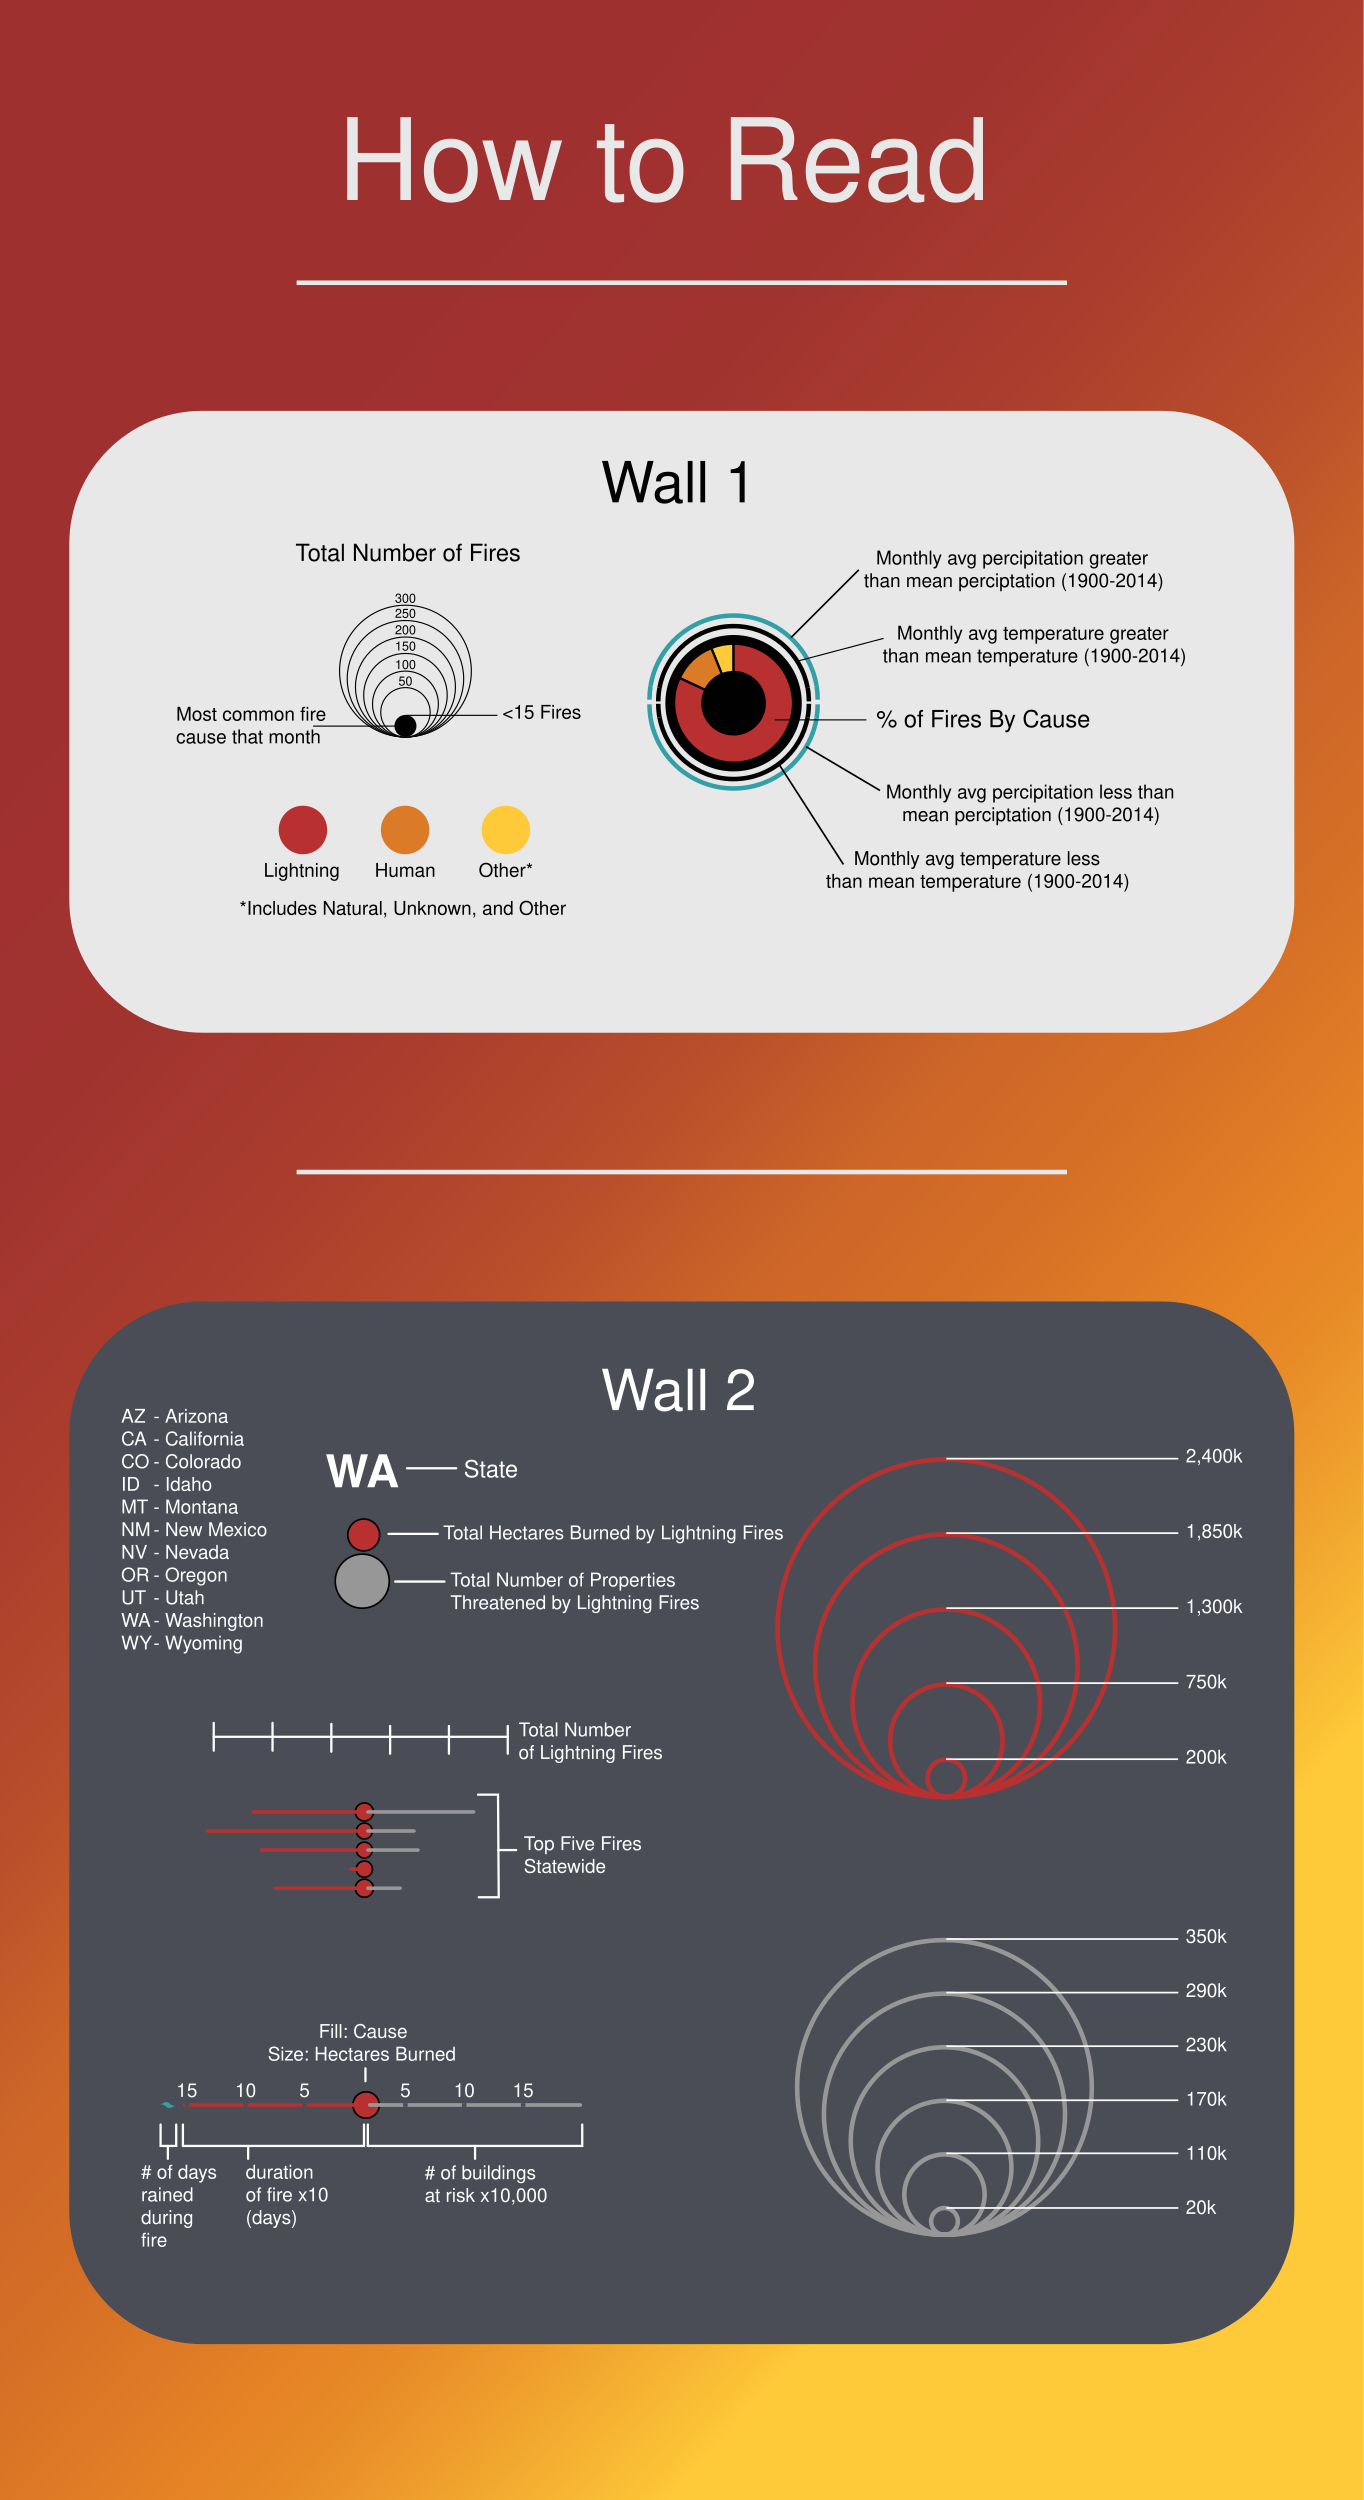
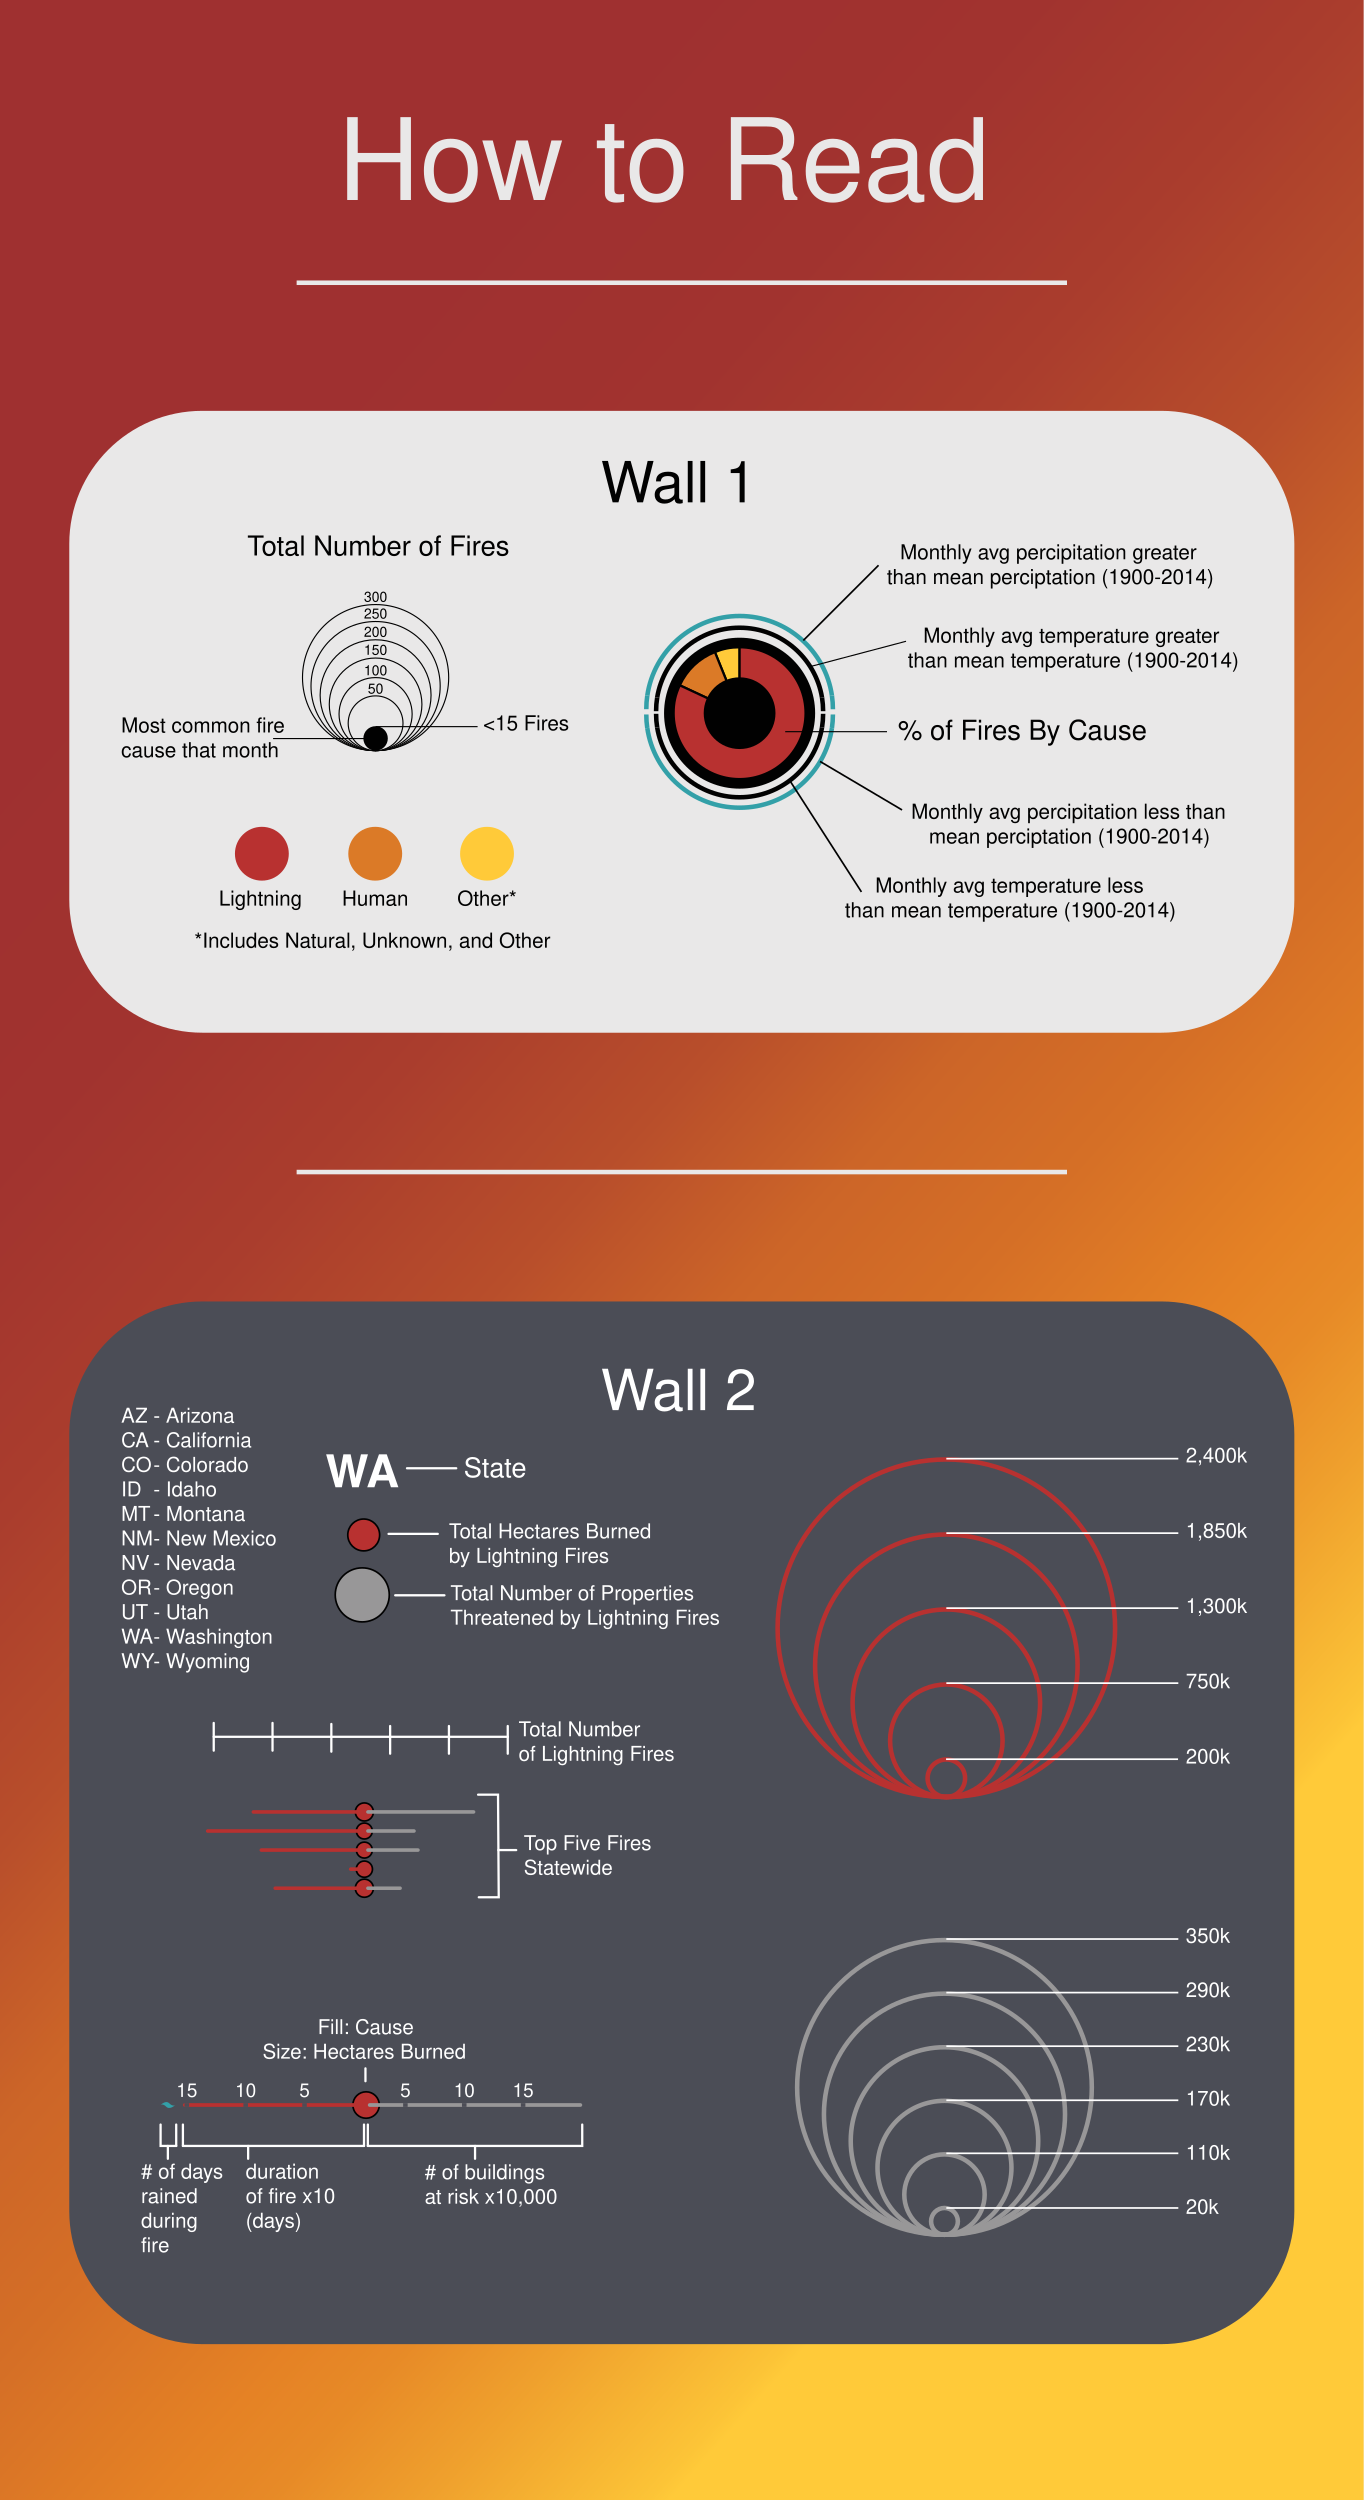
<svg xmlns="http://www.w3.org/2000/svg" id="Layer_1" data-name="Layer 1" viewBox="0 0 600 1100">
  <defs>
    <style>
      .cls-1 {
-         stroke-dasharray: 0 0 11.51 0;
-       }
- 
-       .cls-1, .cls-2, .cls-3, .cls-4, .cls-5, .cls-6, .cls-7, .cls-8, .cls-9, .cls-10, .cls-11, .cls-12, .cls-13, .cls-14, .cls-15, .cls-16, .cls-17, .cls-18, .cls-19, .cls-20 {
+         letter-spacing: -.04em;
+       }
+ 
+       .cls-2 {
+         font-size: 9.07px;
+       }
+ 
+       .cls-2, .cls-3, .cls-4, .cls-5, .cls-6, .cls-7 {
+         fill: #010101;
+       }
+ 
+       .cls-2, .cls-3, .cls-6, .cls-8, .cls-9 {
+         font-family: Helvetica-Light, Helvetica;
+       }
+ 
+       .cls-10 {
+         font-size: 50px;
+       }
+ 
+       .cls-10, .cls-11, .cls-12, .cls-13 {
+         fill: #e9e8e8;
+       }
+ 
+       .cls-10, .cls-14, .cls-5 {
+         font-family: Helvetica-Bold, Helvetica;
+       }
+ 
+       .cls-15 {
+         letter-spacing: -.02em;
+       }
+ 
+       .cls-3 {
+         font-size: 12.09px;
+       }
+ 
+       .cls-16, .cls-14, .cls-8, .cls-17, .cls-9 {
+         fill: #fff;
+       }
+ 
+       .cls-18, .cls-19 {
+         fill: #ffca39;
+       }
+ 
+       .cls-20, .cls-21 {
+         fill: #989798;
+       }
+ 
+       .cls-22, .cls-23, .cls-24 {
+         fill: #b83130;
+       }
+ 
+       .cls-25, .cls-26 {
+         fill: #db7a27;
+       }
+ 
+       .cls-27 {
+         fill: #33a0a8;
+       }
+ 
+       .cls-28 {
+         fill: #4b4d56;
+       }
+ 
+       .cls-14, .cls-5 {
+         font-size: 25px;
+       }
+ 
+       .cls-12 {
+         stroke: #e9e8e8;
+       }
+ 
+       .cls-12, .cls-29, .cls-30, .cls-31, .cls-13, .cls-32, .cls-33, .cls-7, .cls-19, .cls-26, .cls-23, .cls-34, .cls-35, .cls-36, .cls-37, .cls-38, .cls-39, .cls-24, .cls-21, .cls-40 {
        stroke-miterlimit: 10;
      }

-       .cls-1, .cls-2, .cls-6, .cls-13, .cls-14, .cls-15, .cls-16, .cls-17 {
+       .cls-12, .cls-30, .cls-34, .cls-35, .cls-36, .cls-37, .cls-38, .cls-39 {
        stroke-width: 2px;
      }

-       .cls-1, .cls-3, .cls-4, .cls-6, .cls-7, .cls-8, .cls-13, .cls-14, .cls-15, .cls-16, .cls-17, .cls-20 {
+       .cls-41 {
+         fill: url(#linear-gradient);
+       }
+ 
+       .cls-29 {
+         stroke-dasharray: 0 4;
+       }
+ 
+       .cls-29, .cls-30, .cls-31, .cls-32, .cls-33, .cls-34, .cls-35, .cls-36, .cls-37, .cls-38, .cls-39, .cls-40 {
        fill: none;
      }

-       .cls-1, .cls-5, .cls-7, .cls-9, .cls-10, .cls-11, .cls-12, .cls-13, .cls-18, .cls-19, .cls-20 {
+       .cls-29, .cls-31, .cls-33 {
+         stroke: #fff;
+       }
+ 
+       .cls-29, .cls-13, .cls-40 {
+         stroke-width: .5px;
+       }
+ 
+       .cls-30 {
+         stroke-dasharray: 0 0 11.69 0;
+       }
+ 
+       .cls-30, .cls-37 {
+         stroke: #33a0a8;
+       }
+ 
+       .cls-31 {
+         stroke-linecap: round;
+       }
+ 
+       .cls-13, .cls-32, .cls-7, .cls-19, .cls-26, .cls-23, .cls-34, .cls-39, .cls-24, .cls-21, .cls-40 {
        stroke: #010101;
      }

-       .cls-21 {
-         letter-spacing: -.04em;
-       }
- 
-       .cls-22 {
-         letter-spacing: -.02em;
-       }
- 
-       .cls-23 {
-         font-size: 50px;
-       }
- 
-       .cls-23, .cls-24, .cls-2, .cls-5 {
-         fill: #e9e8e8;
-       }
- 
-       .cls-23, .cls-25, .cls-26 {
-         font-family: Helvetica-Bold, Helvetica;
-       }
- 
-       .cls-27 {
-         font-size: 5.54px;
-       }
- 
-       .cls-27, .cls-28, .cls-26, .cls-9, .cls-29, .cls-30 {
-         fill: #010101;
-       }
- 
-       .cls-27, .cls-31, .cls-29, .cls-30 {
-         font-family: Helvetica-Light, Helvetica;
-       }
- 
-       .cls-32, .cls-25, .cls-33, .cls-31 {
-         fill: #fff;
-       }
- 
-       .cls-34, .cls-10 {
-         fill: #ffca39;
-       }
- 
-       .cls-35, .cls-19 {
-         fill: #989798;
-       }
- 
-       .cls-36, .cls-12, .cls-18 {
-         fill: #b83130;
-       }
- 
-       .cls-37, .cls-11 {
-         fill: #db7a27;
+       .cls-32, .cls-33, .cls-24, .cls-21 {
+         stroke-width: .75px;
+       }
+ 
+       .cls-6 {
+         font-size: 6.15px;
+       }
+ 
+       .cls-8 {
+         font-size: 8.32px;
+       }
+ 
+       .cls-35 {
+         stroke: #b83130;
+       }
+ 
+       .cls-36 {
+         stroke: #989798;
      }

      .cls-38 {
-         fill: #33a0a8;
+         stroke: #4c4d56;
+       }
+ 
+       .cls-17 {
+         font-family: Helvetica, Helvetica;
+         font-size: 12px;
      }

      .cls-39 {
-         fill: #4b4d56;
-       }
- 
-       .cls-25, .cls-26 {
-         font-size: 25px;
-       }
- 
-       .cls-2 {
-         stroke: #e9e8e8;
-       }
- 
-       .cls-40 {
-         fill: url(#linear-gradient);
-       }
- 
-       .cls-3 {
-         stroke-dasharray: 0 4;
-       }
- 
-       .cls-3, .cls-4, .cls-8 {
-         stroke: #fff;
-       }
- 
-       .cls-3, .cls-5, .cls-20 {
-         stroke-width: .5px;
-       }
- 
-       .cls-4 {
-         stroke-linecap: round;
-       }
- 
-       .cls-33 {
-         font-family: Helvetica, Helvetica;
-       }
- 
-       .cls-33, .cls-30 {
-         font-size: 10.39px;
-       }
- 
-       .cls-6 {
-         stroke-dasharray: 0 0 11.58 0;
-       }
- 
-       .cls-6, .cls-16 {
-         stroke: #33a0a8;
-       }
- 
-       .cls-7, .cls-8, .cls-18, .cls-19 {
-         stroke-width: .75px;
-       }
- 
-       .cls-31, .cls-29 {
-         font-size: 8.32px;
-       }
- 
-       .cls-14 {
-         stroke: #b83130;
-       }
- 
-       .cls-15 {
-         stroke: #989798;
-       }
- 
-       .cls-17 {
-         stroke: #4c4d56;
+         stroke-dasharray: 0 0 11.49 0;
+       }
+ 
+       .cls-9 {
+         font-size: 9px;
      }
    </style>
    <linearGradient id="linear-gradient" x1="22.02" y1="302.79" x2="570.2" y2="790.3" gradientTransform="matrix(1, 0, 0, 1, 0, 0)" gradientUnits="userSpaceOnUse">
      <stop offset="0" stop-color="#9f3030" />
      <stop offset=".17" stop-color="#a1332f" />
      <stop offset=".31" stop-color="#aa3d2d" />
      <stop offset=".44" stop-color="#b84e2b" />
      <stop offset=".55" stop-color="#cc6528" />
      <stop offset=".65" stop-color="#d56f26" />
      <stop offset=".77" stop-color="#e58225" />
      <stop offset=".82" stop-color="#e78a27" />
      <stop offset=".89" stop-color="#efa02d" />
      <stop offset=".99" stop-color="#fcc437" />
      <stop offset="1" stop-color="#ffca39" />
    </linearGradient>
  </defs>
-   <rect class="cls-40" width="600" height="1100" />
-   <rect class="cls-39" x="30.48" y="572.64" width="539.03" height="458.78" rx="58.53" ry="58.53" />
+   <rect class="cls-41" width="600" height="1100" />
+   <rect class="cls-28" x="30.48" y="572.64" width="539.03" height="458.78" rx="58.53" ry="58.53" />
  <g>
    <g>
-       <circle class="cls-15" cx="415.57" cy="918.47" r="64.83" />
-       <circle class="cls-15" cx="415.57" cy="977.4" r="5.89" />
-       <circle class="cls-15" cx="415.57" cy="965.61" r="17.68" />
-       <circle class="cls-15" cx="415.57" cy="953.83" r="29.47" />
-       <circle class="cls-15" cx="415.57" cy="942.04" r="41.25" />
-       <circle class="cls-15" cx="415.57" cy="930.25" r="53.04" />
-       <circle class="cls-14" cx="416.39" cy="716.42" r="74.25" />
-       <circle class="cls-14" cx="416.39" cy="782.42" r="8.25" />
-       <circle class="cls-14" cx="416.39" cy="765.92" r="24.75" />
-       <circle class="cls-14" cx="416.39" cy="749.42" r="41.25" />
-       <circle class="cls-14" cx="416.39" cy="732.92" r="57.75" />
-       <line class="cls-8" x1="416.27" y1="774.05" x2="518.34" y2="774.05" />
-       <line class="cls-8" x1="416.39" y1="971.51" x2="518.46" y2="971.51" />
-       <line class="cls-8" x1="416.39" y1="947.46" x2="518.46" y2="947.46" />
-       <line class="cls-8" x1="416.39" y1="924.12" x2="518.46" y2="924.12" />
-       <line class="cls-8" x1="416.39" y1="900.32" x2="518.46" y2="900.32" />
-       <line class="cls-8" x1="416.39" y1="876.74" x2="518.46" y2="876.74" />
-       <line class="cls-8" x1="416.39" y1="853.17" x2="518.46" y2="853.17" />
-       <line class="cls-8" x1="416.39" y1="740.58" x2="518.46" y2="740.58" />
-       <line class="cls-8" x1="416.39" y1="707.58" x2="518.46" y2="707.58" />
-       <line class="cls-8" x1="416.39" y1="674.58" x2="518.46" y2="674.58" />
-       <line class="cls-8" x1="416.39" y1="641.81" x2="518.46" y2="641.81" />
-       <text class="cls-31" transform="translate(521.74 854.84)">
+       <circle class="cls-36" cx="415.57" cy="918.47" r="64.83" />
+       <circle class="cls-36" cx="415.57" cy="977.4" r="5.89" />
+       <circle class="cls-36" cx="415.57" cy="965.61" r="17.68" />
+       <circle class="cls-36" cx="415.57" cy="953.83" r="29.47" />
+       <circle class="cls-36" cx="415.57" cy="942.04" r="41.25" />
+       <circle class="cls-36" cx="415.57" cy="930.25" r="53.04" />
+       <circle class="cls-35" cx="416.39" cy="716.42" r="74.25" />
+       <circle class="cls-35" cx="416.39" cy="782.42" r="8.25" />
+       <circle class="cls-35" cx="416.39" cy="765.92" r="24.75" />
+       <circle class="cls-35" cx="416.39" cy="749.42" r="41.25" />
+       <circle class="cls-35" cx="416.39" cy="732.92" r="57.75" />
+       <line class="cls-33" x1="416.27" y1="774.05" x2="518.34" y2="774.05" />
+       <line class="cls-33" x1="416.39" y1="971.51" x2="518.46" y2="971.51" />
+       <line class="cls-33" x1="416.39" y1="947.46" x2="518.46" y2="947.46" />
+       <line class="cls-33" x1="416.39" y1="924.12" x2="518.46" y2="924.12" />
+       <line class="cls-33" x1="416.39" y1="900.32" x2="518.46" y2="900.32" />
+       <line class="cls-33" x1="416.39" y1="876.74" x2="518.46" y2="876.74" />
+       <line class="cls-33" x1="416.39" y1="853.17" x2="518.46" y2="853.17" />
+       <line class="cls-33" x1="416.39" y1="740.58" x2="518.46" y2="740.58" />
+       <line class="cls-33" x1="416.39" y1="707.58" x2="518.46" y2="707.58" />
+       <line class="cls-33" x1="416.39" y1="674.58" x2="518.46" y2="674.58" />
+       <line class="cls-33" x1="416.39" y1="641.81" x2="518.46" y2="641.81" />
+       <text class="cls-9" transform="translate(521.74 854.84)">
        <tspan x="0" y="0">350k</tspan>
      </text>
-       <text class="cls-31" transform="translate(521.74 643.48)">
+       <text class="cls-9" transform="translate(521.74 643.48)">
        <tspan x="0" y="0">2,400k</tspan>
      </text>
-       <text class="cls-31" transform="translate(521.74 676.6)">
+       <text class="cls-9" transform="translate(521.74 676.6)">
        <tspan x="0" y="0">1,850k</tspan>
      </text>
-       <text class="cls-31" transform="translate(521.74 709.72)">
+       <text class="cls-9" transform="translate(521.74 709.72)">
        <tspan x="0" y="0">1,300k</tspan>
      </text>
-       <text class="cls-31" transform="translate(521.74 742.84)">
+       <text class="cls-9" transform="translate(521.74 742.84)">
        <tspan x="0" y="0">750k</tspan>
      </text>
-       <text class="cls-31" transform="translate(521.74 775.96)">
+       <text class="cls-9" transform="translate(521.74 775.96)">
        <tspan x="0" y="0">200k</tspan>
      </text>
-       <text class="cls-31" transform="translate(521.74 878.7)">
+       <text class="cls-9" transform="translate(521.74 878.7)">
        <tspan x="0" y="0">290k</tspan>
      </text>
-       <text class="cls-31" transform="translate(521.74 902.55)">
+       <text class="cls-9" transform="translate(521.74 902.55)">
        <tspan x="0" y="0">230k</tspan>
      </text>
-       <text class="cls-31" transform="translate(521.74 926.41)">
+       <text class="cls-9" transform="translate(521.74 926.41)">
        <tspan x="0" y="0">170k</tspan>
      </text>
-       <text class="cls-31" transform="translate(521.74 950.27)">
+       <text class="cls-9" transform="translate(521.74 950.27)">
        <tspan x="0" y="0">110k</tspan>
      </text>
-       <text class="cls-31" transform="translate(521.74 974.12)">
+       <text class="cls-9" transform="translate(521.74 974.12)">
        <tspan x="0" y="0">20k</tspan>
      </text>
    </g>
    <g>
      <g>
-         <circle class="cls-18" cx="161.08" cy="926.21" r="5.82" />
-         <path class="cls-38" d="M70.66,926.24s2.23-2.37,3.82-.78c1.59,1.59,2.58,.78,2.58,.78,0,0-2.33,2.3-3.92,.71-1.59-1.59-2.48-.71-2.48-.71Z" />
-         <rect class="cls-35" x="161.85" y="925.38" width="94.33" height="1.65" rx=".83" ry=".83" />
-         <line class="cls-17" x1="178.37" y1="927.03" x2="178.37" y2="925.38" />
-         <line class="cls-17" x1="204.27" y1="927.03" x2="204.27" y2="925.38" />
-         <line class="cls-17" x1="230.17" y1="925.38" x2="230.17" y2="927.03" />
-         <rect class="cls-36" x="80.48" y="925.38" width="79.67" height="1.65" rx=".83" ry=".83" />
-         <line class="cls-17" x1="82.2" y1="925.38" x2="82.2" y2="927.03" />
-         <line class="cls-17" x1="108.1" y1="925.38" x2="108.1" y2="927.03" />
-         <line class="cls-17" x1="133.99" y1="927.03" x2="133.99" y2="925.38" />
-         <text class="cls-31" transform="translate(176.06 922.66)">
+         <circle class="cls-24" cx="161.08" cy="926.21" r="5.82" />
+         <path class="cls-27" d="M70.66,926.24s2.23-2.37,3.82-.78c1.59,1.59,2.58,.78,2.58,.78,0,0-2.33,2.3-3.92,.71-1.59-1.59-2.48-.71-2.48-.71Z" />
+         <rect class="cls-20" x="161.85" y="925.38" width="94.33" height="1.65" rx=".83" ry=".83" />
+         <line class="cls-38" x1="178.37" y1="927.03" x2="178.37" y2="925.38" />
+         <line class="cls-38" x1="204.27" y1="927.03" x2="204.27" y2="925.38" />
+         <line class="cls-38" x1="230.17" y1="925.38" x2="230.17" y2="927.03" />
+         <rect class="cls-22" x="80.48" y="925.38" width="79.67" height="1.65" rx=".83" ry=".83" />
+         <line class="cls-38" x1="82.2" y1="925.38" x2="82.2" y2="927.03" />
+         <line class="cls-38" x1="108.1" y1="925.38" x2="108.1" y2="927.03" />
+         <line class="cls-38" x1="133.99" y1="927.03" x2="133.99" y2="925.38" />
+         <text class="cls-8" transform="translate(176.06 922.66)">
          <tspan x="0" y="0">5</tspan>
        </text>
-         <text class="cls-31" transform="translate(199.65 922.66)">
+         <text class="cls-8" transform="translate(199.65 922.66)">
          <tspan x="0" y="0">10</tspan>
        </text>
-         <text class="cls-31" transform="translate(225.54 922.66)">
+         <text class="cls-8" transform="translate(225.54 922.66)">
          <tspan x="0" y="0">15</tspan>
        </text>
-         <text class="cls-31" transform="translate(77.58 922.66)">
+         <text class="cls-8" transform="translate(77.58 922.66)">
          <tspan x="0" y="0">15</tspan>
        </text>
-         <text class="cls-31" transform="translate(103.47 922.66)">
+         <text class="cls-8" transform="translate(103.47 922.66)">
          <tspan x="0" y="0">10</tspan>
        </text>
-         <text class="cls-31" transform="translate(131.68 922.66)">
+         <text class="cls-8" transform="translate(131.68 922.66)">
          <tspan x="0" y="0">5</tspan>
        </text>
-         <text class="cls-31" transform="translate(108.1 958.56)">
+         <text class="cls-9" transform="translate(108.1 958.56)">
          <tspan x="0" y="0">duration </tspan>
-           <tspan x="0" y="9.98">of fire x10 </tspan>
-           <tspan x="0" y="19.96">(days)</tspan>
-         </text>
-         <text class="cls-31" transform="translate(62.06 958.56)">
+           <tspan x="0" y="10.8">of fire x10 </tspan>
+           <tspan x="0" y="21.6">(days)</tspan>
+         </text>
+         <text class="cls-9" transform="translate(62.06 958.56)">
          <tspan x="0" y="0"># of days </tspan>
-           <tspan x="0" y="9.98">rained </tspan>
-           <tspan x="0" y="19.96">during </tspan>
-           <tspan x="0" y="29.94">fir</tspan>
-           <tspan class="cls-22" x="6.93" y="29.94">e</tspan>
-         </text>
-         <polyline class="cls-4" points="160.16 944.21 120.32 944.21 80.49 944.21" />
-         <polyline class="cls-4" points="256.18 934.81 256.18 944.21 161.85 944.21" />
-         <polyline class="cls-4" points="70.66 934.81 70.66 944.21 77.53 944.21" />
-         <line class="cls-4" x1="77.53" y1="944.21" x2="77.53" y2="934.81" />
-         <line class="cls-4" x1="73.86" y1="944.21" x2="73.86" y2="949.86" />
-         <line class="cls-4" x1="80.48" y1="934.81" x2="80.48" y2="944.21" />
-         <text class="cls-31" transform="translate(186.87 958.83)">
+           <tspan x="0" y="10.8">rained </tspan>
+           <tspan x="0" y="21.6">during </tspan>
+           <tspan x="0" y="32.4">fir</tspan>
+           <tspan class="cls-15" x="7.5" y="32.4">e</tspan>
+         </text>
+         <polyline class="cls-31" points="160.16 944.21 120.32 944.21 80.49 944.21" />
+         <polyline class="cls-31" points="256.18 934.81 256.18 944.21 161.85 944.21" />
+         <polyline class="cls-31" points="70.66 934.81 70.66 944.21 77.53 944.21" />
+         <line class="cls-31" x1="77.53" y1="944.21" x2="77.53" y2="934.81" />
+         <line class="cls-31" x1="73.86" y1="944.21" x2="73.86" y2="949.86" />
+         <line class="cls-31" x1="80.48" y1="934.81" x2="80.48" y2="944.21" />
+         <text class="cls-9" transform="translate(186.87 958.83)">
          <tspan x="0" y="0"># of buildings </tspan>
-           <tspan x="0" y="9.98">at risk x10,000</tspan>
-         </text>
-         <line class="cls-4" x1="209.02" y1="944.21" x2="209.02" y2="949.86" />
-         <line class="cls-4" x1="160.16" y1="934.81" x2="160.16" y2="944.21" />
-         <line class="cls-4" x1="161.85" y1="934.81" x2="161.85" y2="944.21" />
-         <text class="cls-31" transform="translate(140.23 896.66)">
+           <tspan x="0" y="10.8">at risk x10,000</tspan>
+         </text>
+         <line class="cls-31" x1="209.02" y1="944.21" x2="209.02" y2="949.86" />
+         <line class="cls-31" x1="160.16" y1="934.81" x2="160.16" y2="944.21" />
+         <line class="cls-31" x1="161.85" y1="934.81" x2="161.85" y2="944.21" />
+         <text class="cls-9" transform="translate(139.79 895)">
          <tspan x="0" y="0">Fill: Cause</tspan>
-           <tspan x="-22.41" y="9.98">Size: Hectares Burned</tspan>
-         </text>
-         <line class="cls-4" x1="160.8" y1="910.08" x2="160.8" y2="915.73" />
-         <line class="cls-4" x1="109.18" y1="949.86" x2="109.18" y2="944.21" />
+           <tspan x="-24.26" y="10.8">Size: Hectares Burned</tspan>
+         </text>
+         <line class="cls-31" x1="160.8" y1="910.08" x2="160.8" y2="915.73" />
+         <line class="cls-31" x1="109.18" y1="949.86" x2="109.18" y2="944.21" />
      </g>
      <g>
        <g id="ID_murphy_complex" data-name="ID murphy complex">
-           <circle class="cls-18" cx="160.32" cy="797.26" r="3.98" />
-           <rect class="cls-36" x="110.7" y="796.47" width="48.93" height="1.57" rx=".79" ry=".79" />
-           <rect class="cls-35" x="161.1" y="796.47" width="48.06" height="1.57" rx=".79" ry=".79" />
+           <circle class="cls-24" cx="160.32" cy="797.26" r="3.98" />
+           <rect class="cls-22" x="110.7" y="796.47" width="48.93" height="1.57" rx=".79" ry=".79" />
+           <rect class="cls-20" x="161.1" y="796.47" width="48.06" height="1.57" rx=".79" ry=".79" />
        </g>
        <g id="ID_mustang_complex" data-name="ID mustang complex">
-           <circle class="cls-18" cx="160.32" cy="830.82" r="3.98" />
-           <rect class="cls-36" x="120.31" y="830.03" width="39.32" height="1.57" rx=".79" ry=".79" />
-           <rect class="cls-35" x="161.1" y="830.03" width="15.73" height="1.57" rx=".79" ry=".79" />
+           <circle class="cls-24" cx="160.32" cy="830.82" r="3.98" />
+           <rect class="cls-22" x="120.31" y="830.03" width="39.32" height="1.57" rx=".79" ry=".79" />
+           <rect class="cls-20" x="161.1" y="830.03" width="15.73" height="1.57" rx=".79" ry=".79" />
        </g>
        <g id="ID_long_butte" data-name="ID long butte">
-           <path class="cls-35" d="M161.1,823.21h.09c.43,0,.79-.35,.79-.79h0c0-.43-.35-.79-.79-.79h-.09" />
-           <circle class="cls-18" cx="160.32" cy="822.43" r="3.57" />
-           <rect class="cls-36" x="153.52" y="821.64" width="6.12" height="1.57" rx=".79" ry=".79" />
+           <path class="cls-20" d="M161.1,823.21h.09c.43,0,.79-.35,.79-.79h0c0-.43-.35-.79-.79-.79h-.09" />
+           <circle class="cls-24" cx="160.32" cy="822.43" r="3.57" />
+           <rect class="cls-22" x="153.52" y="821.64" width="6.12" height="1.57" rx=".79" ry=".79" />
        </g>
        <g id="ID_cascade_complex" data-name="ID cascade complex">
-           <circle class="cls-18" cx="160.32" cy="814.04" r="3.51" />
-           <rect class="cls-36" x="114.2" y="813.25" width="45.44" height="1.57" rx=".79" ry=".79" />
-           <rect class="cls-35" x="161.1" y="813.25" width="23.59" height="1.57" rx=".79" ry=".79" />
+           <circle class="cls-24" cx="160.32" cy="814.04" r="3.51" />
+           <rect class="cls-22" x="114.2" y="813.25" width="45.44" height="1.57" rx=".79" ry=".79" />
+           <rect class="cls-20" x="161.1" y="813.25" width="23.59" height="1.57" rx=".79" ry=".79" />
        </g>
        <g id="ID_east_zone_complex" data-name="ID east zone complex">
-           <circle class="cls-18" cx="160.32" cy="805.65" r="3.51" />
-           <rect class="cls-36" x="90.6" y="804.86" width="69.03" height="1.57" rx=".79" ry=".79" />
-           <rect class="cls-35" x="161.1" y="804.86" width="21.85" height="1.57" rx=".79" ry=".79" />
+           <circle class="cls-24" cx="160.32" cy="805.65" r="3.51" />
+           <rect class="cls-22" x="90.6" y="804.86" width="69.03" height="1.57" rx=".79" ry=".79" />
+           <rect class="cls-20" x="161.1" y="804.86" width="21.85" height="1.57" rx=".79" ry=".79" />
        </g>
      </g>
-       <path class="cls-32" d="M146.7,639.91l1.91,8.29,.42,2.31,.42-2.26,1.64-8.34h3.19l1.72,8.29,.44,2.31,.45-2.22,1.93-8.38h3.08l-4.07,14.48h-2.9l-1.75-8.47-.51-2.8-.51,2.8-1.75,8.47h-2.81l-4.1-14.48h3.21Z" />
-       <path class="cls-32" d="M166.75,639.91h3.42l5.12,14.48h-3.28l-.96-2.98h-5.33l-.98,2.98h-3.16l5.17-14.48Zm-.2,9.01h3.71l-1.83-5.7-1.88,5.7Z" />
-       <line class="cls-3" x1="160.03" y1="660.16" x2="160.03" y2="789.47" />
-       <circle class="cls-18" cx="160.03" cy="675.38" r="7.01" />
-       <circle class="cls-19" cx="159.39" cy="695.71" r="11.89" />
-       <line class="cls-4" x1="179.08" y1="646.04" x2="200.74" y2="646.04" />
-       <text class="cls-33" transform="translate(204.03 649.97)">
+       <path class="cls-16" d="M146.7,639.91l1.91,8.29,.42,2.31,.42-2.26,1.64-8.34h3.19l1.72,8.29,.44,2.31,.45-2.22,1.93-8.38h3.08l-4.07,14.48h-2.9l-1.75-8.47-.51-2.8-.51,2.8-1.75,8.47h-2.81l-4.1-14.48h3.21Z" />
+       <path class="cls-16" d="M166.75,639.91h3.42l5.12,14.48h-3.28l-.96-2.98h-5.33l-.98,2.98h-3.16l5.17-14.48Zm-.2,9.01h3.71l-1.83-5.7-1.88,5.7Z" />
+       <line class="cls-29" x1="160.03" y1="660.16" x2="160.03" y2="789.47" />
+       <circle class="cls-24" cx="160.03" cy="675.38" r="7.01" />
+       <circle class="cls-21" cx="159.39" cy="701.75" r="11.89" />
+       <line class="cls-31" x1="179.08" y1="646.04" x2="200.74" y2="646.04" />
+       <text class="cls-17" transform="translate(204.03 649.97)">
        <tspan x="0" y="0">State</tspan>
      </text>
-       <line class="cls-4" x1="170.96" y1="674.91" x2="192.62" y2="674.91" />
-       <text class="cls-31" transform="translate(195.01 677.27)">
-         <tspan x="0" y="0">Total Hectares Burned by Lightning Fires</tspan>
-       </text>
-       <text class="cls-31" transform="translate(228.17 763.95)">
+       <line class="cls-31" x1="170.96" y1="674.91" x2="192.62" y2="674.91" />
+       <text class="cls-9" transform="translate(197.53 676.83)">
+         <tspan x="0" y="0">Total Hectares Burned</tspan>
+         <tspan x="0" y="10.8">by Lightning Fires</tspan>
+       </text>
+       <text class="cls-9" transform="translate(228.17 763.95)">
        <tspan x="0" y="0">Total Number</tspan>
-         <tspan x="0" y="9.98">of Lightning Fires</tspan>
-       </text>
-       <line class="cls-4" x1="173.89" y1="695.89" x2="195.55" y2="695.89" />
-       <text class="cls-31" transform="translate(198.17 698.02)">
+         <tspan x="0" y="10.8">of Lightning Fires</tspan>
+       </text>
+       <line class="cls-31" x1="173.89" y1="701.93" x2="195.55" y2="701.93" />
+       <text class="cls-9" transform="translate(198.17 704.06)">
        <tspan x="0" y="0">Total Number of Properties</tspan>
-         <tspan x="0" y="9.98">Threatened by Lightning Fires</tspan>
-       </text>
-       <line class="cls-4" x1="94.04" y1="764.19" x2="223.45" y2="764.19" />
-       <line class="cls-4" x1="94.04" y1="758.1" x2="94.04" y2="770.28" />
-       <line class="cls-4" x1="119.91" y1="758.1" x2="119.91" y2="770.28" />
-       <line class="cls-4" x1="145.79" y1="758.55" x2="145.79" y2="770.73" />
-       <line class="cls-4" x1="171.66" y1="759.45" x2="171.66" y2="771.63" />
-       <line class="cls-4" x1="197.53" y1="759.45" x2="197.53" y2="771.63" />
-       <line class="cls-4" x1="223.41" y1="759.45" x2="223.41" y2="771.63" />
-       <polyline class="cls-4" points="210.36 789.66 219.13 789.66 219.44 834.8 210.67 834.8" />
-       <text class="cls-31" transform="translate(230.45 814.04)">
+         <tspan x="0" y="10.8">Threatened by Lightning Fires</tspan>
+       </text>
+       <line class="cls-31" x1="94.04" y1="764.19" x2="223.45" y2="764.19" />
+       <line class="cls-31" x1="94.04" y1="758.1" x2="94.04" y2="770.28" />
+       <line class="cls-31" x1="119.91" y1="758.1" x2="119.91" y2="770.28" />
+       <line class="cls-31" x1="145.79" y1="758.55" x2="145.79" y2="770.73" />
+       <line class="cls-31" x1="171.66" y1="759.45" x2="171.66" y2="771.63" />
+       <line class="cls-31" x1="197.53" y1="759.45" x2="197.53" y2="771.63" />
+       <line class="cls-31" x1="223.41" y1="759.45" x2="223.41" y2="771.63" />
+       <polyline class="cls-31" points="210.36 789.66 219.13 789.66 219.44 834.8 210.67 834.8" />
+       <text class="cls-9" transform="translate(230.45 814.04)">
        <tspan x="0" y="0">Top Five Fires</tspan>
-         <tspan x="0" y="9.98">Statewide</tspan>
-       </text>
-       <line class="cls-4" x1="219.3" y1="814.04" x2="227.13" y2="814.04" />
-     </g>
-     <text class="cls-31" transform="translate(53.29 625.98)">
+         <tspan x="0" y="10.8">Statewide</tspan>
+       </text>
+       <line class="cls-31" x1="219.3" y1="814.04" x2="227.13" y2="814.04" />
+     </g>
+     <text class="cls-9" transform="translate(53.29 625.98)">
      <tspan x="0" y="0">AZ</tspan>
-       <tspan x="0" y="9.98">CA</tspan>
-       <tspan x="0" y="19.96">CO</tspan>
-       <tspan x="0" y="29.94">ID</tspan>
-       <tspan x="0" y="39.91">MT</tspan>
-       <tspan x="0" y="49.89">NM</tspan>
-       <tspan x="0" y="59.87">NV</tspan>
-       <tspan x="0" y="69.85">OR</tspan>
-       <tspan x="0" y="79.83">UT</tspan>
-       <tspan x="0" y="89.81">WA</tspan>
-       <tspan x="0" y="99.78">WY</tspan>
-     </text>
-     <text class="cls-31" transform="translate(67.48 625.98)">
+       <tspan x="0" y="10.8">CA</tspan>
+       <tspan x="0" y="21.6">CO</tspan>
+       <tspan x="0" y="32.4">ID</tspan>
+       <tspan x="0" y="43.2">MT</tspan>
+       <tspan x="0" y="54">NM</tspan>
+       <tspan x="0" y="64.8">NV</tspan>
+       <tspan x="0" y="75.6">OR</tspan>
+       <tspan x="0" y="86.4">UT</tspan>
+       <tspan x="0" y="97.2">WA</tspan>
+       <tspan x="0" y="108">WY</tspan>
+     </text>
+     <text class="cls-9" transform="translate(67.48 625.98)">
      <tspan x="0" y="0">- Arizona</tspan>
-       <tspan x="0" y="9.98">- California</tspan>
-       <tspan x="0" y="19.96">- Colorado</tspan>
-       <tspan x="0" y="29.94">- Idaho</tspan>
-       <tspan x="0" y="39.91">- Montana</tspan>
-       <tspan x="0" y="49.89">- New Mexico</tspan>
-       <tspan x="0" y="59.87">- Nevada</tspan>
-       <tspan x="0" y="69.85">- Oregon</tspan>
-       <tspan x="0" y="79.83">- Utah</tspan>
-       <tspan x="0" y="89.81">- Washington</tspan>
-       <tspan x="0" y="99.78">- Wyoming</tspan>
+       <tspan x="0" y="10.8">- California</tspan>
+       <tspan x="0" y="21.6">- Colorado</tspan>
+       <tspan x="0" y="32.4">- Idaho</tspan>
+       <tspan x="0" y="43.2">- Montana</tspan>
+       <tspan x="0" y="54">- New Mexico</tspan>
+       <tspan x="0" y="64.8">- Nevada</tspan>
+       <tspan x="0" y="75.6">- Oregon</tspan>
+       <tspan x="0" y="86.4">- Utah</tspan>
+       <tspan x="0" y="97.2">- Washington</tspan>
+       <tspan x="0" y="108">- Wyoming</tspan>
    </text>
  </g>
  <g>
-     <rect class="cls-24" x="30.48" y="180.77" width="539.03" height="273.62" rx="58.53" ry="58.53" />
-     <text class="cls-30" transform="translate(385.57 319.96)">
+     <rect class="cls-11" x="30.48" y="180.77" width="539.03" height="273.62" rx="58.53" ry="58.53" />
+     <text class="cls-3" transform="translate(395.08 325.49)">
      <tspan x="0" y="0">% of Fires By Cause</tspan>
    </text>
-     <circle class="cls-9" cx="322.77" cy="309.41" r="29.51" />
-     <path class="cls-10" d="M322.77,309.41l-9.8-24.26c3.24-1.31,6.3-1.91,9.8-1.91v26.16Z" />
-     <path class="cls-11" d="M322.77,309.41l-23.71-11.06c2.88-6.18,7.59-10.65,13.91-13.2l9.8,24.26Z" />
-     <path class="cls-12" d="M322.77,309.41v-26.16c14.45,0,26.16,11.71,26.16,26.16s-11.71,26.16-26.16,26.16-26.16-11.71-26.16-26.16c0-4.12,.71-7.32,2.45-11.06l23.71,11.06Z" />
-     <circle class="cls-28" cx="322.77" cy="309.41" r="14.23" />
-     <g>
-       <path class="cls-13" d="M355.9,309.66c0,2.04-.18,4.04-.54,5.97" />
-       <path class="cls-1" d="M355.36,315.63c-2.81,15.44-16.33,27.15-32.59,27.15s-29.78-11.71-32.59-27.15" />
-       <path class="cls-13" d="M290.18,315.63c-.35-1.94-.54-3.93-.54-5.97" />
-     </g>
-     <g>
-       <path class="cls-13" d="M355.9,308.62c0-2.04-.18-4.04-.54-5.97" />
-       <path class="cls-1" d="M355.36,302.65c-2.81-15.44-16.33-27.15-32.59-27.15s-29.78,11.71-32.59,27.15" />
-       <path class="cls-13" d="M290.18,302.65c-.35,1.94-.54,3.93-.54,5.97" />
-     </g>
-     <g>
-       <path class="cls-16" d="M359.78,307.85c0-2.04-.16-4.03-.48-5.98" />
-       <path class="cls-6" d="M359.3,301.87c-2.86-17.6-18.12-31.03-36.53-31.03s-33.67,13.43-36.53,31.03" />
-       <path class="cls-16" d="M286.24,301.87c-.32,1.95-.48,3.94-.48,5.98" />
-     </g>
-     <g>
-       <path class="cls-16" d="M359.78,309.92c0,2.04-.16,4.03-.48,5.98" />
-       <path class="cls-6" d="M359.3,315.9c-2.86,17.6-18.12,31.03-36.53,31.03s-33.67-13.43-36.53-31.03" />
-       <path class="cls-16" d="M286.24,315.9c-.32-1.95-.48-3.94-.48-5.98" />
-     </g>
-     <line class="cls-20" x1="340.87" y1="316.75" x2="381.24" y2="316.75" />
-     <line class="cls-7" x1="348.04" y1="280.55" x2="377.89" y2="250.71" />
-     <text class="cls-29" transform="translate(385.44 248.34)">
+     <ellipse class="cls-7" cx="325.42" cy="313.8" rx="32.74" ry="32.71" />
+     <path class="cls-19" d="M325.42,313.8l-10.87-26.89c3.6-1.45,6.99-2.11,10.87-2.11v29Z" />
+     <path class="cls-26" d="M325.42,313.8l-26.3-12.26c3.2-6.85,8.42-11.8,15.43-14.63l10.87,26.89Z" />
+     <path class="cls-23" d="M325.42,313.8v-29c16.03,0,29.02,12.99,29.02,29s-12.99,29-29.02,29-29.02-12.99-29.02-29c0-4.57,.79-8.12,2.72-12.26l26.3,12.26Z" />
+     <ellipse class="cls-4" cx="325.42" cy="313.8" rx="15.79" ry="15.78" />
+     <g>
+       <path class="cls-34" d="M362.17,314.07c0,2.04-.17,4.03-.48,5.98" />
+       <path class="cls-39" d="M361.69,320.05c-2.86,17.44-18.01,30.75-36.27,30.75s-33.41-13.31-36.27-30.74" />
+       <path class="cls-34" d="M289.16,320.05c-.32-1.95-.48-3.94-.48-5.98" />
+     </g>
+     <g>
+       <path class="cls-34" d="M362.17,312.93c0-2.04-.17-4.03-.48-5.98" />
+       <path class="cls-39" d="M361.69,306.95c-2.86-17.44-18.01-30.75-36.27-30.75s-33.41,13.31-36.27,30.74" />
+       <path class="cls-34" d="M289.16,306.95c-.32,1.95-.48,3.94-.48,5.98" />
+     </g>
+     <g>
+       <path class="cls-37" d="M366.48,312.07c0-2.03-.15-4.03-.43-5.98" />
+       <path class="cls-30" d="M366.05,306.08c-2.9-19.82-19.98-35.04-40.62-35.04s-37.72,15.22-40.62,35.04" />
+       <path class="cls-37" d="M284.8,306.08c-.29,1.95-.43,3.95-.43,5.98" />
+     </g>
+     <g>
+       <path class="cls-37" d="M366.48,314.36c0,2.03-.15,4.03-.43,5.98" />
+       <path class="cls-30" d="M366.05,320.35c-2.9,19.82-19.98,35.04-40.62,35.04s-37.72-15.22-40.62-35.04" />
+       <path class="cls-37" d="M284.8,320.35c-.29-1.95-.43-3.95-.43-5.98" />
+     </g>
+     <line class="cls-40" x1="345.49" y1="321.94" x2="390.28" y2="321.94" />
+     <line class="cls-32" x1="353.45" y1="281.81" x2="386.56" y2="248.72" />
+     <text class="cls-2" transform="translate(396.03 246.09)">
      <tspan x="0" y="0">Monthly avg percipitation greater</tspan>
-       <tspan x="-5.33" y="9.98">than mean perciptation (1900-2014)</tspan>
-     </text>
-     <text class="cls-29" transform="translate(394.63 281.41)">
+       <tspan x="-5.81" y="10.88">than mean perciptation (1900-2014)</tspan>
+     </text>
+     <text class="cls-2" transform="translate(406.22 282.76)">
      <tspan x="0" y="0">Monthly avg temperature greater</tspan>
-       <tspan x="-6.25" y="9.98">than mean temperature (1900-2014)</tspan>
-     </text>
-     <text class="cls-29" transform="translate(389.78 351.3)">
+       <tspan x="-6.82" y="10.88">than mean temperature (1900-2014)</tspan>
+     </text>
+     <text class="cls-2" transform="translate(400.9 360.23)">
      <tspan x="0" y="0">Monthly avg percipitation less than</tspan>
-       <tspan x="7.16" y="9.98">mean perciptation (1900-2014)</tspan>
-     </text>
-     <text class="cls-29" transform="translate(375.68 380.58)">
+       <tspan x="7.81" y="10.88">mean perciptation (1900-2014)</tspan>
+     </text>
+     <text class="cls-2" transform="translate(385.1 392.7)">
      <tspan x="0" y="0">Monthly avg temperature less</tspan>
-       <tspan x="-12.26" y="9.98">than mean temperature (1900-2014)</tspan>
-     </text>
-     <line class="cls-20" x1="350.57" y1="290.97" x2="388.78" y2="280.87" />
-     <line class="cls-7" x1="354.67" y1="328.56" x2="387.2" y2="347.82" />
-     <line class="cls-7" x1="342.67" y1="336.14" x2="371.1" y2="380.35" />
-     <circle class="cls-5" cx="178.4" cy="295.29" r="28.99" />
-     <circle class="cls-5" cx="178.4" cy="298.65" r="25.62" />
-     <circle class="cls-5" cx="178.4" cy="302.28" r="22" />
-     <circle class="cls-5" cx="178.4" cy="305.9" r="18.38" />
-     <circle class="cls-5" cx="178.4" cy="309.78" r="14.49" />
-     <circle class="cls-5" cx="178.4" cy="313.41" r="10.87" />
-     <text class="cls-27" transform="translate(173.78 294.35)">
+       <tspan x="-13.37" y="10.88">than mean temperature (1900-2014)</tspan>
+     </text>
+     <line class="cls-40" x1="356.26" y1="293.36" x2="398.65" y2="282.16" />
+     <line class="cls-32" x1="360.81" y1="335.03" x2="396.9" y2="356.38" />
+     <line class="cls-32" x1="347.5" y1="343.43" x2="379.03" y2="392.45" />
+     <ellipse class="cls-13" cx="165.26" cy="298.14" rx="32.16" ry="32.13" />
+     <ellipse class="cls-13" cx="165.26" cy="301.87" rx="28.42" ry="28.4" />
+     <ellipse class="cls-13" cx="165.26" cy="305.89" rx="24.4" ry="24.39" />
+     <ellipse class="cls-13" cx="165.26" cy="309.91" rx="20.38" ry="20.37" />
+     <ellipse class="cls-13" cx="165.26" cy="314.21" rx="16.08" ry="16.07" />
+     <ellipse class="cls-13" cx="165.26" cy="318.23" rx="12.06" ry="12.05" />
+     <text class="cls-6" transform="translate(160.13 297.11)">
      <tspan x="0" y="0">100</tspan>
    </text>
-     <text class="cls-27" transform="translate(175.32 301.62)">
+     <text class="cls-6" transform="translate(161.84 305.16)">
      <tspan x="0" y="0">50</tspan>
    </text>
-     <text class="cls-27" transform="translate(173.78 286.24)">
+     <text class="cls-6" transform="translate(160.13 288.11)">
      <tspan x="0" y="0">150</tspan>
    </text>
-     <text class="cls-27" transform="translate(173.78 279.09)">
+     <text class="cls-6" transform="translate(160.13 280.18)">
      <tspan x="0" y="0">200</tspan>
    </text>
-     <text class="cls-27" transform="translate(173.78 271.84)">
+     <text class="cls-6" transform="translate(160.13 272.15)">
      <tspan x="0" y="0">250</tspan>
    </text>
-     <text class="cls-27" transform="translate(173.78 265.18)">
+     <text class="cls-6" transform="translate(160.13 264.76)">
      <tspan x="0" y="0">300</tspan>
    </text>
-     <text class="cls-30" transform="translate(129.99 246.82)">
+     <text class="cls-3" transform="translate(108.8 244.41)">
      <tspan x="0" y="0">Total Number of Fires</tspan>
    </text>
-     <circle class="cls-28" cx="178.4" cy="319.42" r="4.85" />
-     <line class="cls-20" x1="178.49" y1="314.75" x2="218.87" y2="314.75" />
-     <line class="cls-20" x1="137.75" y1="319.49" x2="178.12" y2="319.49" />
-     <text class="cls-29" transform="translate(221.04 316.22)">
+     <circle class="cls-4" cx="165.26" cy="324.9" r="5.38" />
+     <line class="cls-40" x1="165.36" y1="319.72" x2="210.15" y2="319.72" />
+     <line class="cls-40" x1="120.16" y1="324.97" x2="164.95" y2="324.97" />
+     <text class="cls-2" transform="translate(212.56 321.35)">
      <tspan x="0" y="0">&lt;15 Fires</tspan>
    </text>
    <g>
-       <circle class="cls-36" cx="133.3" cy="365.19" r="10.68" />
-       <text class="cls-29" transform="translate(115.97 385.78)">
+       <ellipse class="cls-22" cx="115.22" cy="375.64" rx="11.85" ry="11.84" />
+       <text class="cls-2" transform="translate(96.3 398.46)">
        <tspan x="0" y="0">Lightning</tspan>
      </text>
-       <text class="cls-29" transform="translate(105.34 402.49)">
+       <text class="cls-2" transform="translate(85.5 416.98)">
        <tspan x="0" y="0">*Includes Natural, Unknown, and Other</tspan>
      </text>
      <g>
-         <circle class="cls-37" cx="178.26" cy="365.19" r="10.68" />
-         <text class="cls-29" transform="translate(164.86 385.78)">
+         <ellipse class="cls-25" cx="165.1" cy="375.64" rx="11.85" ry="11.84" />
+         <text class="cls-2" transform="translate(150.47 398.46)">
          <tspan x="0" y="0">Human</tspan>
        </text>
      </g>
      <g>
-         <circle class="cls-34" cx="222.6" cy="365.19" r="10.68" />
-         <text class="cls-29" transform="translate(210.59 385.78)">
+         <ellipse class="cls-18" cx="214.29" cy="375.64" rx="11.85" ry="11.84" />
+         <text class="cls-2" transform="translate(201.18 398.46)">
          <tspan x="0" y="0">Other*</tspan>
        </text>
      </g>
    </g>
-     <text class="cls-29" transform="translate(77.48 317.07)">
+     <text class="cls-2" transform="translate(53.29 322.29)">
      <tspan x="0" y="0">Most common fire</tspan>
-       <tspan x="0" y="9.98">cause that month</tspan>
+       <tspan x="0" y="10.88">cause that month</tspan>
    </text>
  </g>
  <g>
-     <text class="cls-23" transform="translate(148.61 88)">
+     <text class="cls-10" transform="translate(148.61 88)">
      <tspan x="0" y="0">How to Read</tspan>
    </text>
-     <text class="cls-26" transform="translate(264.34 221.02)">
-       <tspan class="cls-21" x="0" y="0">W</tspan>
+     <text class="cls-5" transform="translate(264.34 221.02)">
+       <tspan class="cls-1" x="0" y="0">W</tspan>
      <tspan x="22.68" y="0">all 1</tspan>
    </text>
-     <text class="cls-25" transform="translate(264.34 620.46)">
-       <tspan class="cls-21" x="0" y="0">W</tspan>
+     <text class="cls-14" transform="translate(264.34 620.46)">
+       <tspan class="cls-1" x="0" y="0">W</tspan>
      <tspan x="22.68" y="0">all 2</tspan>
    </text>
-     <line class="cls-2" x1="130.52" y1="124.41" x2="469.48" y2="124.41" />
-     <line class="cls-2" x1="130.52" y1="515.7" x2="469.48" y2="515.7" />
+     <line class="cls-12" x1="130.52" y1="124.41" x2="469.48" y2="124.41" />
+     <line class="cls-12" x1="130.52" y1="515.7" x2="469.48" y2="515.7" />
  </g>
</svg>
